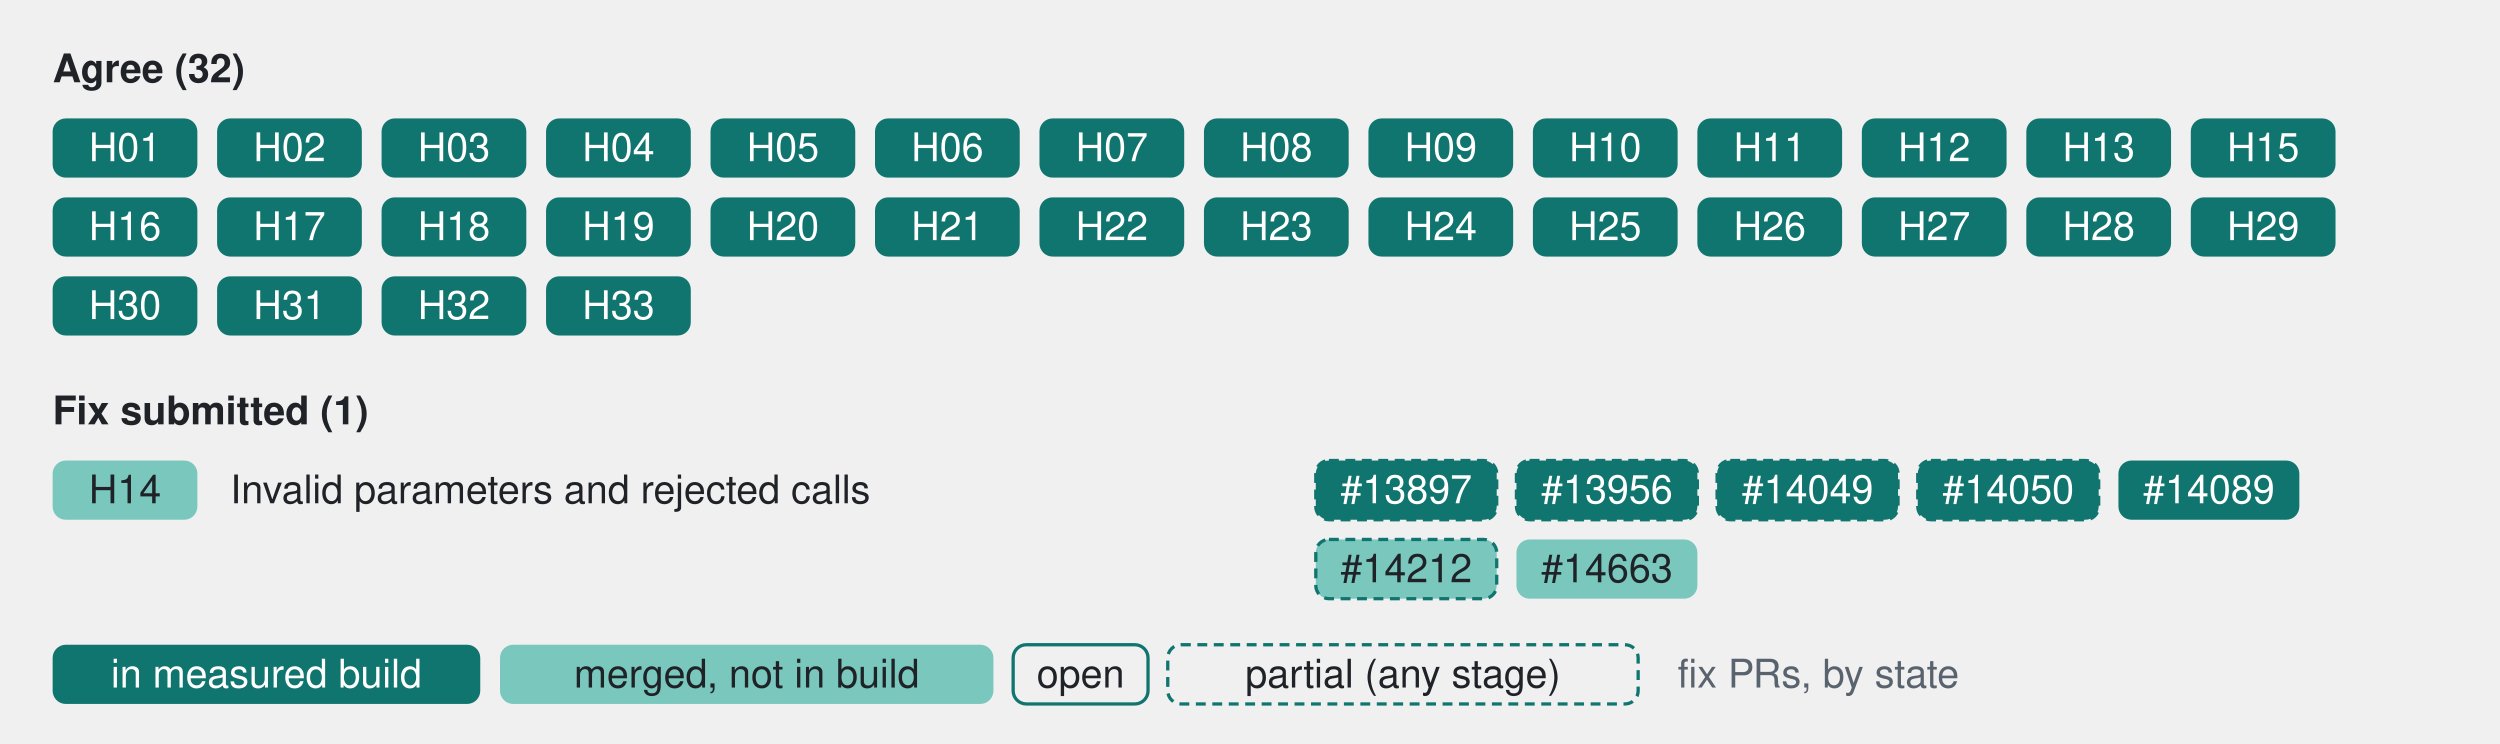
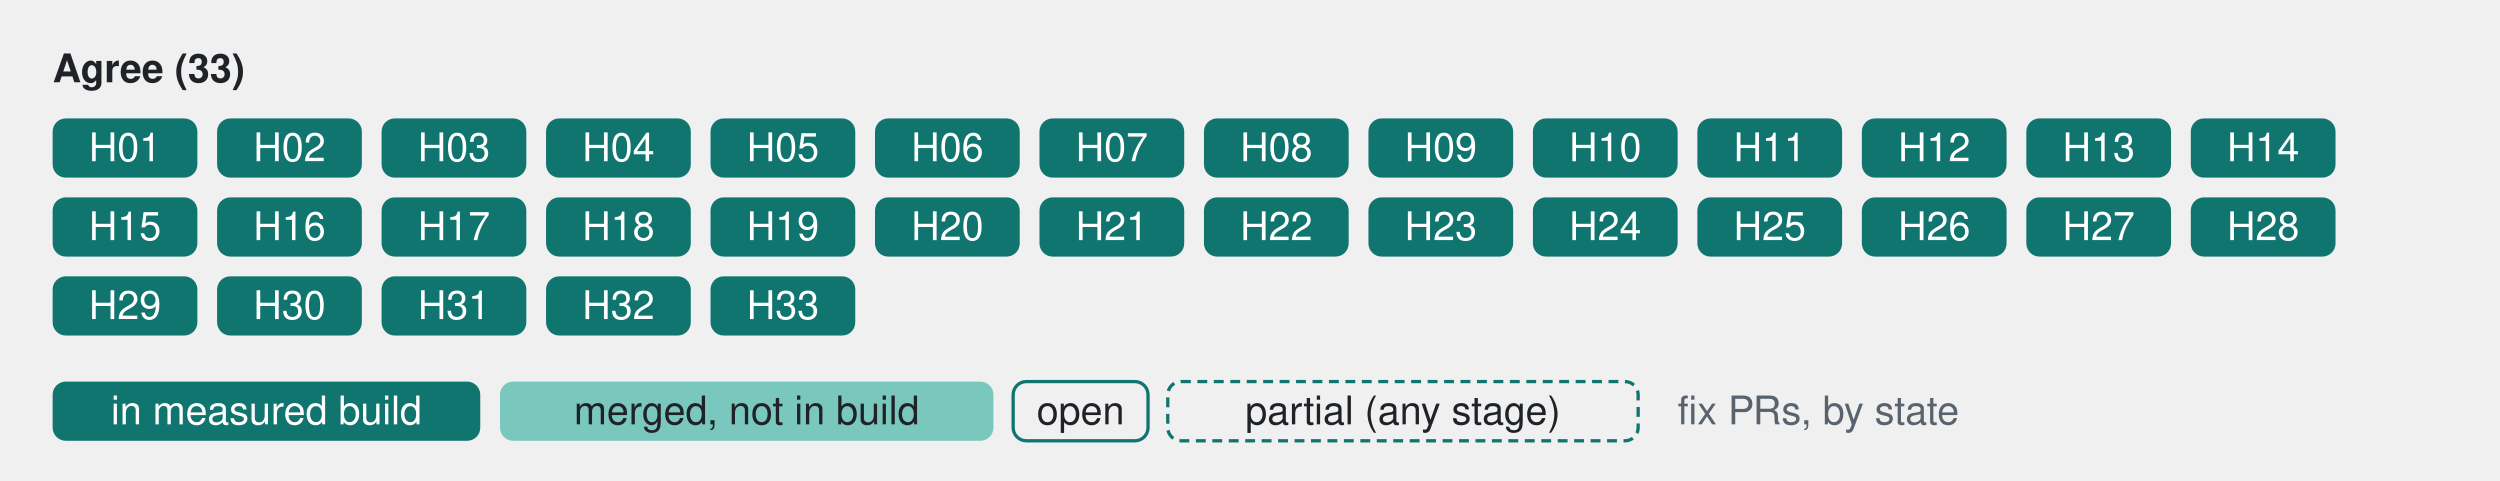
- <svg xmlns="http://www.w3.org/2000/svg" width="760" height="226" viewBox="0 0 760 226" role="img" aria-labelledby="title">
+ <svg xmlns="http://www.w3.org/2000/svg" width="760" height="146" viewBox="0 0 760 146" role="img" aria-labelledby="title">
  <style>text{font-family:-apple-system,BlinkMacSystemFont,"Segoe UI",Helvetica,Arial,sans-serif;font-size:12px}.head{font-weight:600}.partial{stroke-dasharray:3 2}.label{fill:#1f2328}.muted{fill:#59636e}.pr{fill:none;stroke:#11756f}.edge{stroke:#11756f}.b-agree{fill:#11756f}.n-agree{fill:#ffffff}.b-fix{fill:#79c7bd}.n-fix{fill:#1f2328}.b-converged{fill:#c8641a}.n-converged{fill:#ffffff}.b-review{fill:#f2b36b}.n-review{fill:#1f2328}.b-policy{fill:#8172c4}.n-policy{fill:#ffffff}.b-unmeasured{fill:#dde1e6}.n-unmeasured{fill:#1f2328}@media (prefers-color-scheme:dark){.label{fill:#e6edf3}.muted{fill:#9198a1}.pr{fill:none;stroke:#3aa59a}.edge{stroke:#3aa59a}.b-agree{fill:#3aa59a}.n-agree{fill:#0d1117}.b-fix{fill:#1a6b62}.n-fix{fill:#ffffff}.b-converged{fill:#e5843a}.n-converged{fill:#0d1117}.b-review{fill:#8f5420}.n-review{fill:#ffffff}.b-policy{fill:#9b8fe0}.n-policy{fill:#0d1117}.b-unmeasured{fill:#2d333b}.n-unmeasured{fill:#e6edf3}}</style>
-   <text class="label head" x="16" y="25">Agree (32)</text>
+   <text class="label head" x="16" y="25">Agree (33)</text>
  <rect class="b-agree" x="16" y="36" width="44" height="18" rx="4" />
  <text class="n-agree" x="38" y="49" text-anchor="middle">H01</text>
  <rect class="b-agree" x="66" y="36" width="44" height="18" rx="4" />
  <text class="n-agree" x="88" y="49" text-anchor="middle">H02</text>
  <rect class="b-agree" x="116" y="36" width="44" height="18" rx="4" />
  <text class="n-agree" x="138" y="49" text-anchor="middle">H03</text>
  <rect class="b-agree" x="166" y="36" width="44" height="18" rx="4" />
  <text class="n-agree" x="188" y="49" text-anchor="middle">H04</text>
  <rect class="b-agree" x="216" y="36" width="44" height="18" rx="4" />
  <text class="n-agree" x="238" y="49" text-anchor="middle">H05</text>
  <rect class="b-agree" x="266" y="36" width="44" height="18" rx="4" />
  <text class="n-agree" x="288" y="49" text-anchor="middle">H06</text>
  <rect class="b-agree" x="316" y="36" width="44" height="18" rx="4" />
  <text class="n-agree" x="338" y="49" text-anchor="middle">H07</text>
  <rect class="b-agree" x="366" y="36" width="44" height="18" rx="4" />
  <text class="n-agree" x="388" y="49" text-anchor="middle">H08</text>
  <rect class="b-agree" x="416" y="36" width="44" height="18" rx="4" />
  <text class="n-agree" x="438" y="49" text-anchor="middle">H09</text>
  <rect class="b-agree" x="466" y="36" width="44" height="18" rx="4" />
  <text class="n-agree" x="488" y="49" text-anchor="middle">H10</text>
  <rect class="b-agree" x="516" y="36" width="44" height="18" rx="4" />
  <text class="n-agree" x="538" y="49" text-anchor="middle">H11</text>
  <rect class="b-agree" x="566" y="36" width="44" height="18" rx="4" />
  <text class="n-agree" x="588" y="49" text-anchor="middle">H12</text>
  <rect class="b-agree" x="616" y="36" width="44" height="18" rx="4" />
  <text class="n-agree" x="638" y="49" text-anchor="middle">H13</text>
  <rect class="b-agree" x="666" y="36" width="44" height="18" rx="4" />
-   <text class="n-agree" x="688" y="49" text-anchor="middle">H15</text>
+   <text class="n-agree" x="688" y="49" text-anchor="middle">H14</text>
  <rect class="b-agree" x="16" y="60" width="44" height="18" rx="4" />
-   <text class="n-agree" x="38" y="73" text-anchor="middle">H16</text>
+   <text class="n-agree" x="38" y="73" text-anchor="middle">H15</text>
  <rect class="b-agree" x="66" y="60" width="44" height="18" rx="4" />
-   <text class="n-agree" x="88" y="73" text-anchor="middle">H17</text>
+   <text class="n-agree" x="88" y="73" text-anchor="middle">H16</text>
  <rect class="b-agree" x="116" y="60" width="44" height="18" rx="4" />
-   <text class="n-agree" x="138" y="73" text-anchor="middle">H18</text>
+   <text class="n-agree" x="138" y="73" text-anchor="middle">H17</text>
  <rect class="b-agree" x="166" y="60" width="44" height="18" rx="4" />
-   <text class="n-agree" x="188" y="73" text-anchor="middle">H19</text>
+   <text class="n-agree" x="188" y="73" text-anchor="middle">H18</text>
  <rect class="b-agree" x="216" y="60" width="44" height="18" rx="4" />
-   <text class="n-agree" x="238" y="73" text-anchor="middle">H20</text>
+   <text class="n-agree" x="238" y="73" text-anchor="middle">H19</text>
  <rect class="b-agree" x="266" y="60" width="44" height="18" rx="4" />
-   <text class="n-agree" x="288" y="73" text-anchor="middle">H21</text>
+   <text class="n-agree" x="288" y="73" text-anchor="middle">H20</text>
  <rect class="b-agree" x="316" y="60" width="44" height="18" rx="4" />
-   <text class="n-agree" x="338" y="73" text-anchor="middle">H22</text>
+   <text class="n-agree" x="338" y="73" text-anchor="middle">H21</text>
  <rect class="b-agree" x="366" y="60" width="44" height="18" rx="4" />
-   <text class="n-agree" x="388" y="73" text-anchor="middle">H23</text>
+   <text class="n-agree" x="388" y="73" text-anchor="middle">H22</text>
  <rect class="b-agree" x="416" y="60" width="44" height="18" rx="4" />
-   <text class="n-agree" x="438" y="73" text-anchor="middle">H24</text>
+   <text class="n-agree" x="438" y="73" text-anchor="middle">H23</text>
  <rect class="b-agree" x="466" y="60" width="44" height="18" rx="4" />
-   <text class="n-agree" x="488" y="73" text-anchor="middle">H25</text>
+   <text class="n-agree" x="488" y="73" text-anchor="middle">H24</text>
  <rect class="b-agree" x="516" y="60" width="44" height="18" rx="4" />
-   <text class="n-agree" x="538" y="73" text-anchor="middle">H26</text>
+   <text class="n-agree" x="538" y="73" text-anchor="middle">H25</text>
  <rect class="b-agree" x="566" y="60" width="44" height="18" rx="4" />
-   <text class="n-agree" x="588" y="73" text-anchor="middle">H27</text>
+   <text class="n-agree" x="588" y="73" text-anchor="middle">H26</text>
  <rect class="b-agree" x="616" y="60" width="44" height="18" rx="4" />
-   <text class="n-agree" x="638" y="73" text-anchor="middle">H28</text>
+   <text class="n-agree" x="638" y="73" text-anchor="middle">H27</text>
  <rect class="b-agree" x="666" y="60" width="44" height="18" rx="4" />
-   <text class="n-agree" x="688" y="73" text-anchor="middle">H29</text>
+   <text class="n-agree" x="688" y="73" text-anchor="middle">H28</text>
  <rect class="b-agree" x="16" y="84" width="44" height="18" rx="4" />
-   <text class="n-agree" x="38" y="97" text-anchor="middle">H30</text>
+   <text class="n-agree" x="38" y="97" text-anchor="middle">H29</text>
  <rect class="b-agree" x="66" y="84" width="44" height="18" rx="4" />
-   <text class="n-agree" x="88" y="97" text-anchor="middle">H31</text>
+   <text class="n-agree" x="88" y="97" text-anchor="middle">H30</text>
  <rect class="b-agree" x="116" y="84" width="44" height="18" rx="4" />
-   <text class="n-agree" x="138" y="97" text-anchor="middle">H32</text>
+   <text class="n-agree" x="138" y="97" text-anchor="middle">H31</text>
  <rect class="b-agree" x="166" y="84" width="44" height="18" rx="4" />
-   <text class="n-agree" x="188" y="97" text-anchor="middle">H33</text>
-   <text class="label head" x="16" y="129">Fix submitted (1)</text>
-   <rect class="b-fix" x="16" y="140" width="44" height="18" rx="4" />
-   <text class="n-fix" x="38" y="153" text-anchor="middle">H14</text>
-   <text class="label" x="70" y="153">Invalid parameters and rejected calls</text>
-   <rect class="b-agree edge partial" x="400" y="140" width="55" height="18" rx="4" />
-   <text class="n-agree" x="427.5" y="153" text-anchor="middle">#13897</text>
-   <rect class="b-agree edge partial" x="461" y="140" width="55" height="18" rx="4" />
-   <text class="n-agree" x="488.5" y="153" text-anchor="middle">#13956</text>
-   <rect class="b-agree edge partial" x="522" y="140" width="55" height="18" rx="4" />
-   <text class="n-agree" x="549.5" y="153" text-anchor="middle">#14049</text>
-   <rect class="b-agree edge partial" x="583" y="140" width="55" height="18" rx="4" />
-   <text class="n-agree" x="610.5" y="153" text-anchor="middle">#14050</text>
-   <rect class="b-agree" x="644" y="140" width="55" height="18" rx="4" />
-   <text class="n-agree" x="671.5" y="153" text-anchor="middle">#14089</text>
-   <rect class="b-fix edge partial" x="400" y="164" width="55" height="18" rx="4" />
-   <text class="n-fix" x="427.5" y="177" text-anchor="middle">#14212</text>
-   <rect class="b-fix" x="461" y="164" width="55" height="18" rx="4" />
-   <text class="n-fix" x="488.5" y="177" text-anchor="middle">#14663</text>
-   <rect class="b-agree" x="16" y="196" width="130" height="18" rx="4" />
-   <text class="n-agree" x="81" y="209" text-anchor="middle">in measured build</text>
-   <rect class="b-fix" x="152" y="196" width="150" height="18" rx="4" />
-   <text class="n-fix" x="227" y="209" text-anchor="middle">merged, not in build</text>
-   <rect class="pr" x="308" y="196" width="41" height="18" rx="4" />
-   <text class="label" x="328.5" y="209" text-anchor="middle">open</text>
-   <rect class="pr partial" x="355" y="196" width="143" height="18" rx="4" />
-   <text class="label" x="426.5" y="209" text-anchor="middle">partial (any stage)</text>
-   <text class="muted" x="510" y="209">fix PRs, by state</text>
+   <text class="n-agree" x="188" y="97" text-anchor="middle">H32</text>
+   <rect class="b-agree" x="216" y="84" width="44" height="18" rx="4" />
+   <text class="n-agree" x="238" y="97" text-anchor="middle">H33</text>
+   <rect class="b-agree" x="16" y="116" width="130" height="18" rx="4" />
+   <text class="n-agree" x="81" y="129" text-anchor="middle">in measured build</text>
+   <rect class="b-fix" x="152" y="116" width="150" height="18" rx="4" />
+   <text class="n-fix" x="227" y="129" text-anchor="middle">merged, not in build</text>
+   <rect class="pr" x="308" y="116" width="41" height="18" rx="4" />
+   <text class="label" x="328.5" y="129" text-anchor="middle">open</text>
+   <rect class="pr partial" x="355" y="116" width="143" height="18" rx="4" />
+   <text class="label" x="426.5" y="129" text-anchor="middle">partial (any stage)</text>
+   <text class="muted" x="510" y="129">fix PRs, by state</text>
</svg>
